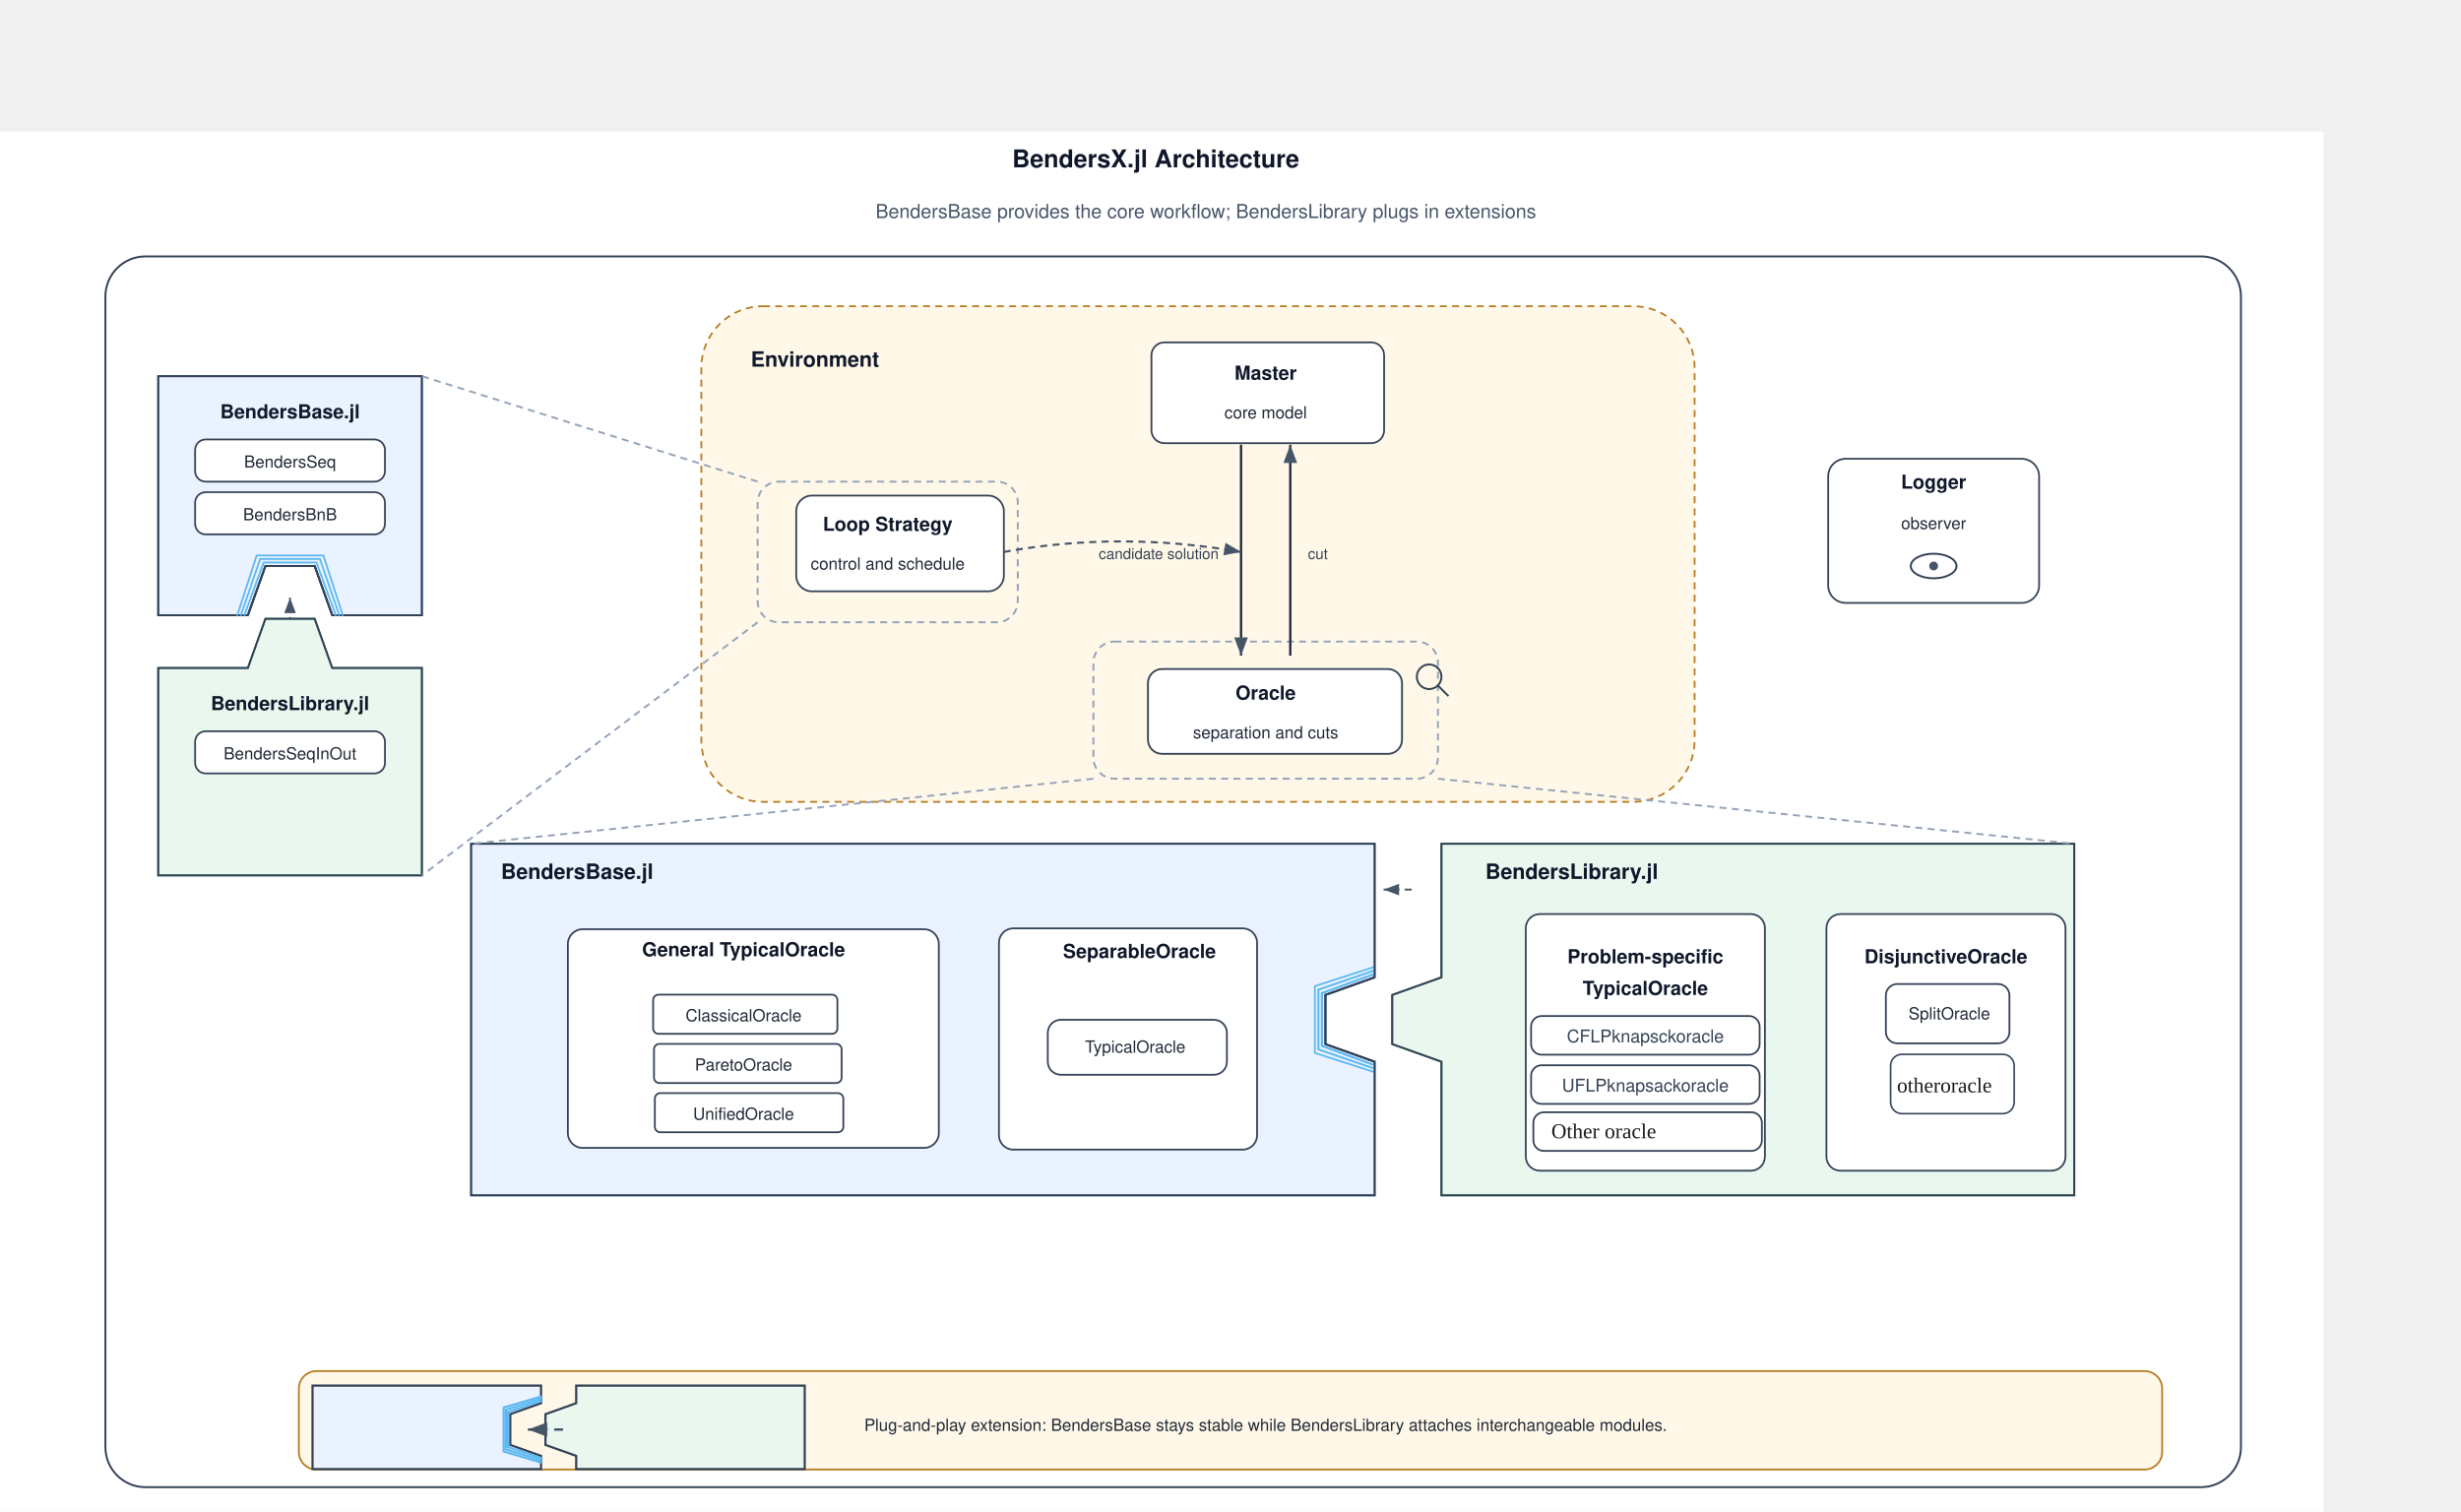
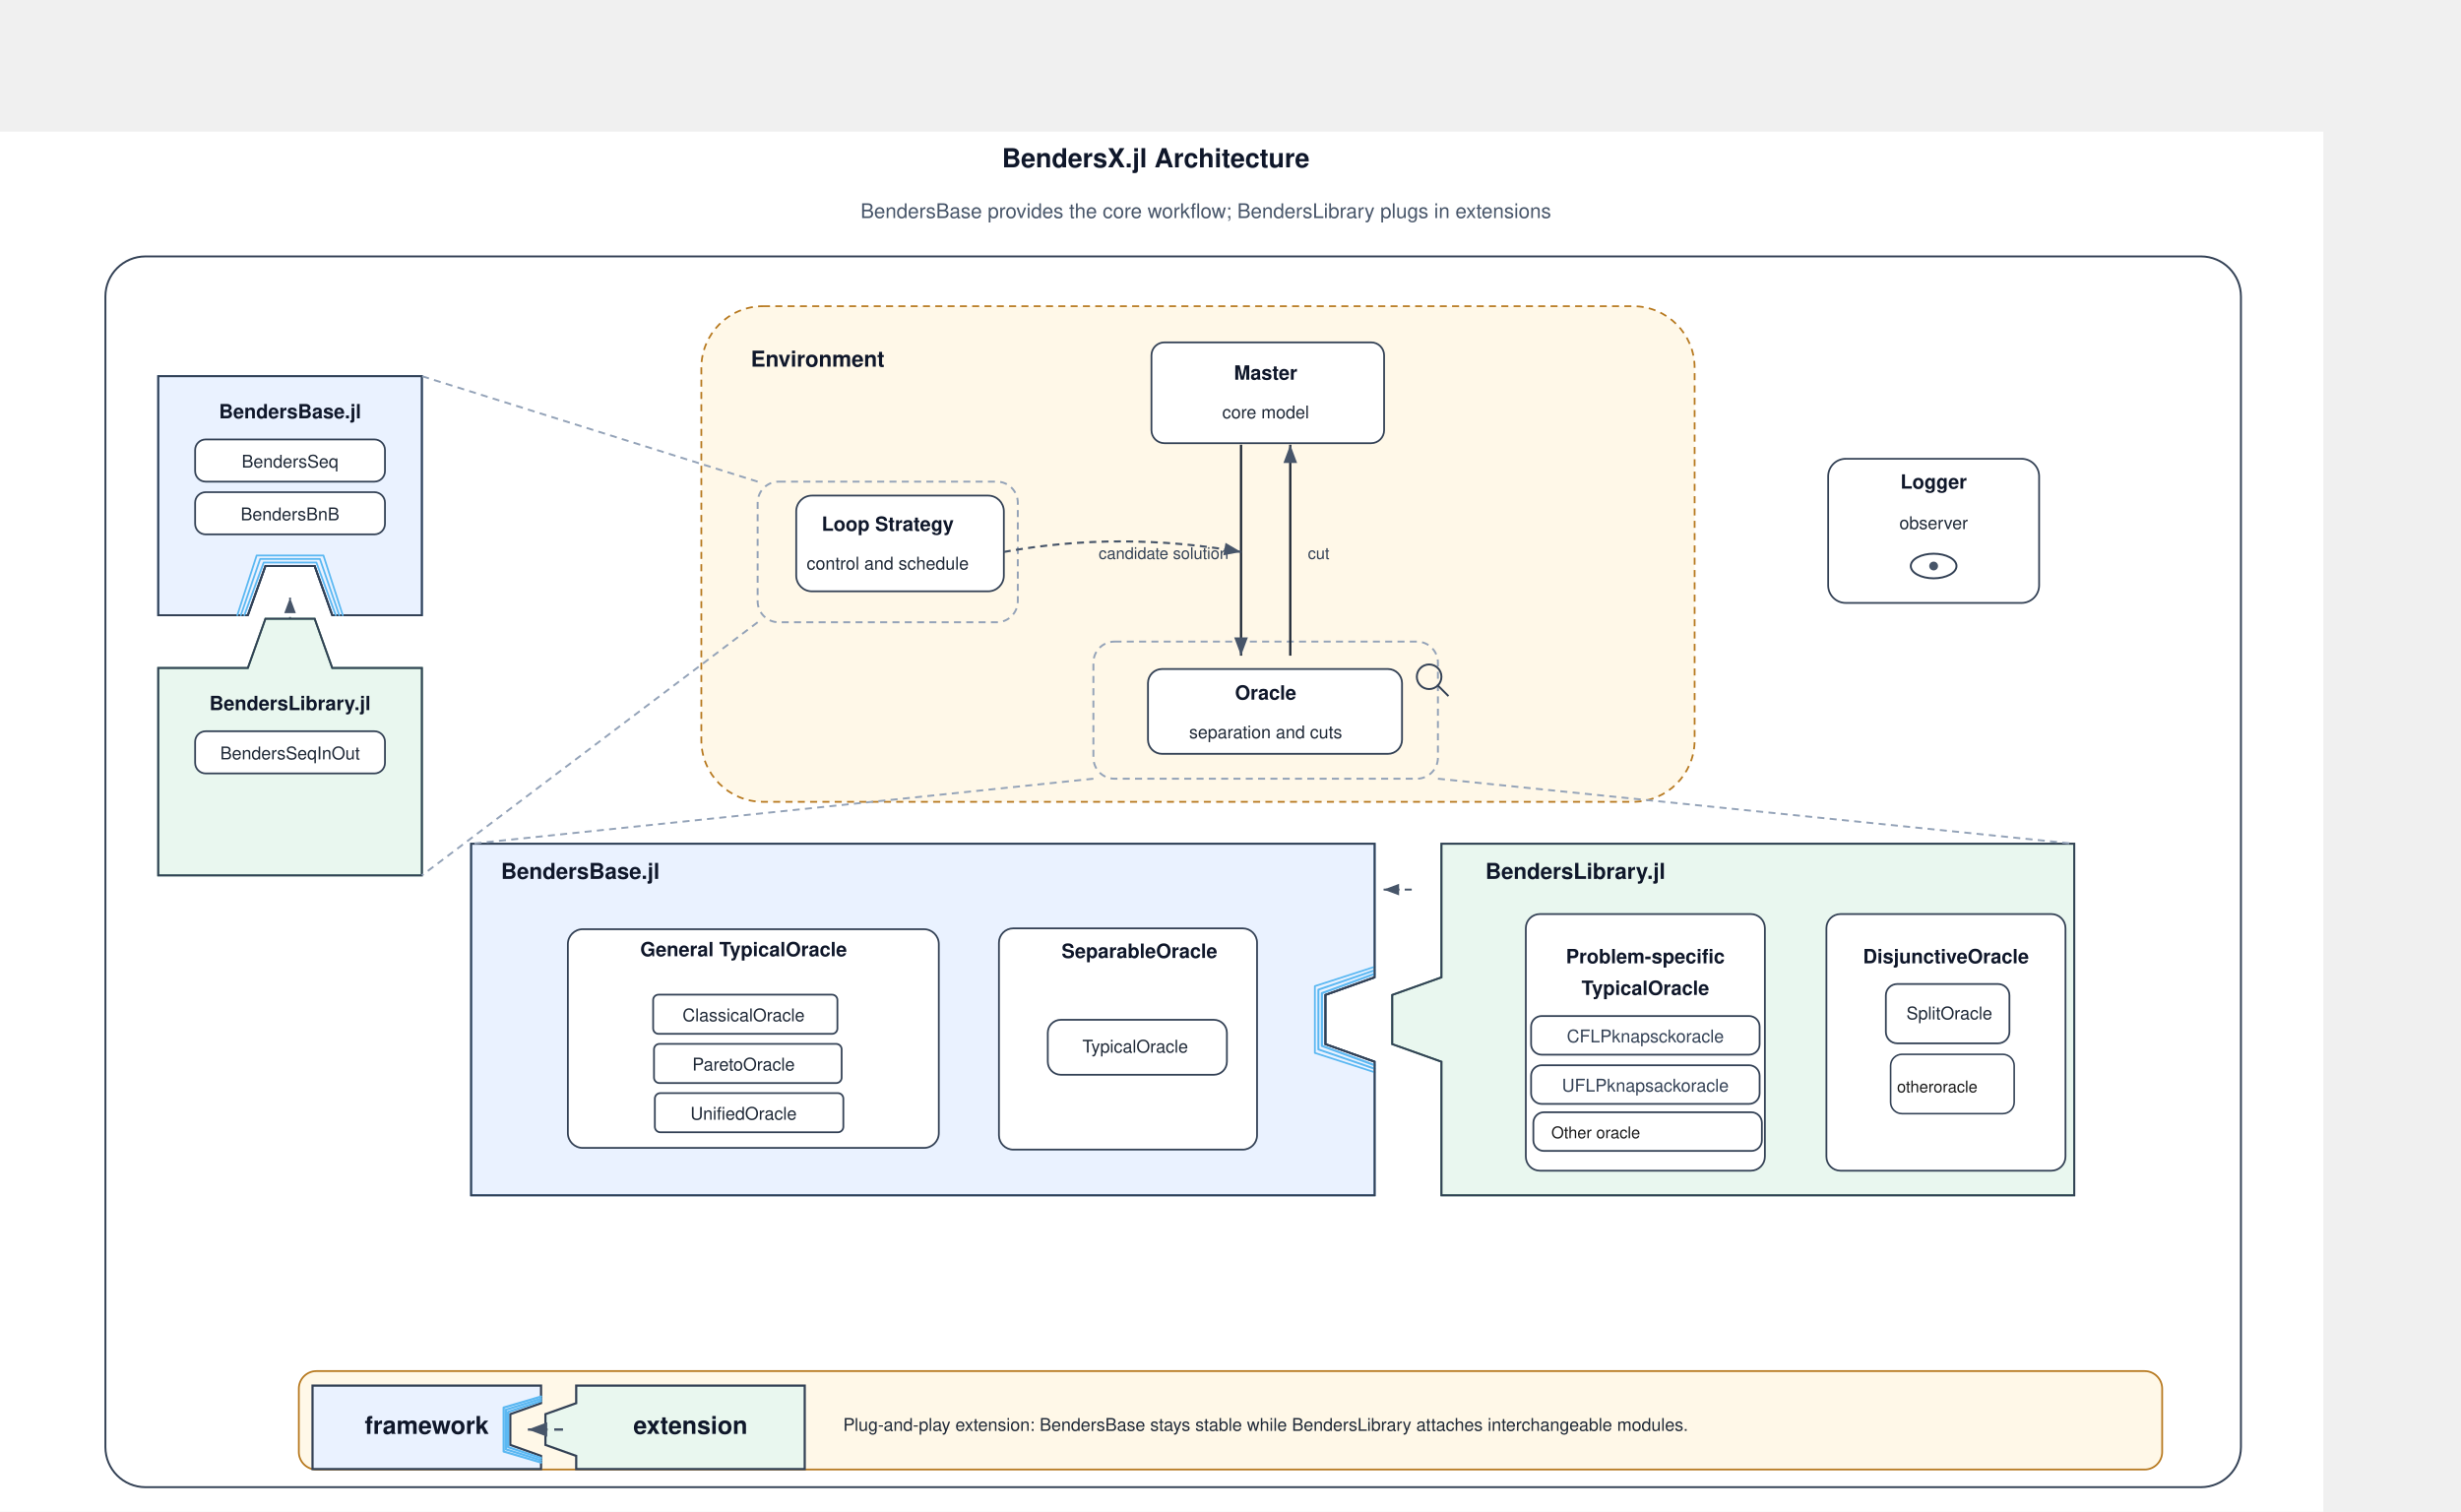
<svg xmlns="http://www.w3.org/2000/svg" width="1400" height="860" viewBox="0 0 1400 860" version="1.1" id="svg50">
  <defs id="defs1">
    <rect x="1113.652" y="615.528" width="6.281" height="22.225" id="rect51" />
    <style id="style1">
      .title {
-         font-family: "Helvetica", Arial, sans-serif;
-         font-size: 14px;
+         font-family: "Segoe UI", "Microsoft YaHei", "PingFang SC", "Helvetica", Arial, sans-serif;
+         font-size: 15px;
        font-weight: 700;
        fill: #0F172A;
      }

      .subtitle {
-         font-family: "Helvetica", Arial, sans-serif;
-         font-size: 11px;
+         font-family: "Segoe UI", "Microsoft YaHei", "PingFang SC", "Helvetica", Arial, sans-serif;
+         font-size: 11.5px;
        fill: #475569;
      }

      .cluster-title {
-         font-family: "Helvetica", Arial, sans-serif;
-         font-size: 12px;
+         font-family: "Segoe UI", "Microsoft YaHei", "PingFang SC", "Helvetica", Arial, sans-serif;
+         font-size: 12.5px;
        font-weight: 700;
        fill: #0F172A;
      }

      .box-title {
-         font-family: "Helvetica", Arial, sans-serif;
-         font-size: 11px;
+         font-family: "Segoe UI", "Microsoft YaHei", "PingFang SC", "Helvetica", Arial, sans-serif;
+         font-size: 11.2px;
        font-weight: 700;
        fill: #0F172A;
      }

      .box-text {
-         font-family: "Helvetica", Arial, sans-serif;
-         font-size: 9.5px;
+         font-family: "Segoe UI", "Microsoft YaHei", "PingFang SC", "Helvetica", Arial, sans-serif;
+         font-size: 10px;
        fill: #1F2937;
      }

      .label {
-         font-family: "Helvetica", Arial, sans-serif;
-         font-size: 8.5px;
+         font-family: "Segoe UI", "Microsoft YaHei", "PingFang SC", "Helvetica", Arial, sans-serif;
+         font-size: 9.2px;
        fill: #334155;
      }

      .outer {
        fill: none;
        stroke: #334155;
        stroke-width: 1.1;
      }

      .loop {
        fill: #FFF8E8;
        stroke: #B7791F;
        stroke-width: 1.0;
        stroke-dasharray: 4 3;
      }

      .base {
        fill: #EAF2FF;
        stroke: #2B6CB0;
        stroke-width: 1.0;
      }

      .ext {
        fill: #E9F7EF;
        stroke: #2F855A;
        stroke-width: 1.0;
      }

      .box {
        fill: #FFFFFF;
        stroke: #334155;
        stroke-width: 1.0;
      }

      .band {
        fill: #FFF8E8;
        stroke: #B7791F;
        stroke-width: 1.0;
      }

      .arrow {
        stroke: #1F2937;
        stroke-width: 1.3;
        fill: none;
        marker-end: url(#arrow);
      }

      .arrow-dashed {
        stroke: #475569;
        stroke-width: 1.2;
        fill: none;
        stroke-dasharray: 4 3;
        marker-end: url(#arrow);
      }

      .zoom-line {
        stroke: #94A3B8;
        stroke-width: 1.1;
        fill: none;
        stroke-dasharray: 4 3;
      }

      .zoom-focus {
        fill: none;
        stroke: #94A3B8;
        stroke-width: 1.1;
        stroke-dasharray: 4 3;
      }

      .iface-line {
        fill: none;
        stroke: #5BB8F2;
        stroke-width: 1.0;
        stroke-linecap: round;
        stroke-linejoin: round;
      }
    </style>
    <marker id="arrow" markerWidth="8" markerHeight="8" refX="8" refY="3" orient="auto" markerUnits="strokeWidth">
      <path d="M0,0 L8,3 L0,6 Z" fill="#475569" id="path1" />
    </marker>
  </defs>
  <rect x="0" y="74.888" width="1321.73" height="785.112" fill="#ffffff" id="rect1" style="stroke-width:0.928" />
  <text x="657.483" y="95.213" text-anchor="middle" class="title" id="text1">BendersX.jl Architecture</text>
  <text x="685.989" y="124.045" text-anchor="middle" class="subtitle" id="text2">BendersBase provides the core workflow; BendersLibrary plugs in extensions</text>
  <rect x="59.964" y="145.874" width="1214.847" height="700.161" rx="22.778" class="outer" id="rect2" />
  <rect x="398.972" y="174.197" width="565.056" height="281.955" rx="35.072" class="loop" id="rect3" />
-   <text x="427.127" y="208.59" class="cluster-title" id="text3-1" style="font-weight:700;font-size:12px;font-family:Helvetica, Arial, sans-serif;fill:#0f172a">Environment</text>
+   <text x="427.127" y="208.59" class="cluster-title" id="text3-1">Environment</text>
  <rect x="655.036" y="194.777" width="132.344" height="57.344" rx="7.352" class="box" id="rect4" />
  <text x="720" y="216" text-anchor="middle" class="box-title" id="text4">Master</text>
  <text x="720" y="238" text-anchor="middle" class="box-text" id="text5">core model</text>
  <rect x="452.948" y="281.936" width="118.116" height="54.464" rx="8.948" class="box" id="rect5" />
  <text x="505" y="302" text-anchor="middle" class="box-title" id="text6">Loop Strategy</text>
  <text x="505" y="324" text-anchor="middle" class="box-text" id="text7">control and schedule</text>
  <rect x="431" y="274" width="148" height="80" rx="12" class="zoom-focus" id="rect7" />
  <rect x="653.055" y="380.594" width="144.519" height="48.261" rx="8.029" class="box" style="stroke-width:1.028" id="rect8" />
  <text x="720" y="398" text-anchor="middle" class="box-title" id="text8">Oracle</text>
  <text x="720" y="420" text-anchor="middle" class="box-text" id="text9">separation and cuts</text>
  <rect x="622" y="365" width="196" height="78" rx="12" class="zoom-focus" id="rect9" />
  <circle cx="813" cy="385" r="7" fill="none" stroke="#334155" stroke-width="1.1" id="circle9" />
  <path d="M818,390 L824,396" stroke="#334155" stroke-width="1.1" fill="none" id="path9" />
  <rect x="1040" y="261" width="120" height="82" rx="10" class="box" id="rect10" />
  <text x="1100" y="278" text-anchor="middle" class="box-title" id="text10">Logger</text>
  <text x="1100" y="301" text-anchor="middle" class="box-text" id="text11">observer</text>
  <ellipse cx="1100" cy="322" rx="13" ry="7" fill="none" stroke="#334155" stroke-width="1.1" id="ellipse11" />
  <circle cx="1100" cy="322" r="2.5" fill="#475569" id="circle11" />
  <path d="M706,253 L706,373" class="arrow" id="path11" />
  <text x="625" y="318" class="label" id="text12">candidate solution</text>
  <path d="M734,373 L734,253" class="arrow" id="path12" />
  <text x="744" y="318" class="label" id="text13">cut</text>
  <path d="M571,314 C615,306 660,306 706,314" class="arrow-dashed" id="path13" />
  <path d="M90,214 L240,214 L240,350 L189,350 L179,322 L151,322 L141,350 L90,350 Z" class="base" id="path14" />
  <path d="M90,214 L240,214 L240,350 L189,350 L179,322 L151,322 L141,350 L90,350 Z" class="outer" id="path14-outer" />
  <text x="165" y="238" text-anchor="middle" class="box-title" id="text14">BendersBase.jl</text>
  <rect x="111" y="250" width="108" height="24" rx="6" class="box" id="rect14" />
  <text x="165" y="266" text-anchor="middle" class="box-text" id="text15">BendersSeq</text>
  <rect x="111" y="280" width="108" height="24" rx="6" class="box" id="rect15" />
  <text x="165" y="296" text-anchor="middle" class="box-text" id="text16">BendersBnB</text>
  <path d="M141,350 L151,322 L179,322 L189,350" class="outer" id="path16" />
  <path d="M139,350 L150,320 L180,320 L191,350" class="iface-line" id="path17" />
  <path d="M137,350 L148,318 L182,318 L193,350" class="iface-line" id="path18" />
  <path d="M135,350 L146,316 L184,316 L195,350" class="iface-line" id="path19" />
  <path d="M165,390 L165,340" stroke="#475569" stroke-width="1.1" stroke-dasharray="4 3" fill="none" marker-end="url(#arrow)" id="path20" />
  <path d="M90,380 L141,380 L151,352 L179,352 L189,380 L240,380 L240,498 L90,498 Z" class="ext" id="path21" />
  <path d="M90,380 L141,380 L151,352 L179,352 L189,380 L240,380 L240,498 L90,498 Z" class="outer" id="path21-outer" />
  <text x="165" y="404" text-anchor="middle" class="box-title" id="text21">BendersLibrary.jl</text>
  <rect x="111" y="416" width="108" height="24" rx="6" class="box" id="rect21" />
  <text x="165" y="432" text-anchor="middle" class="box-text" id="text22">BendersSeqInOut</text>
  <path d="M268,480 L782,480 L782,556 L754,566 L754,594 L782,604 L782,680 L268,680 Z" class="base" id="path22" />
  <path d="M782,554 L752,565 L752,595 L782,606" class="iface-line" id="path24-4-5" style="fill:none;stroke:#5bb8f2;stroke-width:1.215;stroke-linecap:round;stroke-linejoin:round" />
  <path d="M782,552 L750,563 L750,597 L782,608" class="iface-line" id="path24-4-2" style="fill:none;stroke:#5bb8f2;stroke-width:1.113;stroke-linecap:round;stroke-linejoin:round" />
  <path d="M782,550 L748,561 L748,599 L782,610" class="iface-line" id="path24-4-3" />
  <path d="M268,480 L782,480 L782,556 L754,566 L754,594 L782,604 L782,680 L268,680 Z" class="outer" id="path23" />
  <path d="M782,556 L754,566 L754,594 L782,604" class="outer" id="path24" />
  <text x="285" y="500" class="cluster-title" id="text25">BendersBase.jl</text>
  <rect x="323.048" y="528.621" width="211.017" height="124.41" rx="8.441" class="box" id="rect25" />
  <text x="423" y="544" text-anchor="middle" class="box-title" id="text26">General TypicalOracle</text>
  <rect x="371.556" y="565.859" width="104.821" height="22.282" rx="3.053" class="box" id="rect26" />
  <text x="423" y="581" text-anchor="middle" class="box-text" id="text27">ClassicalOracle</text>
  <rect x="372.042" y="593.862" width="106.748" height="22.276" rx="3.109" class="box" id="rect27" />
  <text x="423" y="609" text-anchor="middle" class="box-text" id="text28">ParetoOracle</text>
  <rect x="372.526" y="621.863" width="107.229" height="22.274" rx="3.123" class="box" id="rect28" />
  <text x="423" y="637" text-anchor="middle" class="box-text" id="text29">UnifiedOracle</text>
  <rect x="568.279" y="528.133" width="146.824" height="125.869" rx="8.157" class="box" id="rect29" />
  <text x="648.213" y="544.966" text-anchor="middle" class="box-title" id="text30">SeparableOracle</text>
  <rect x="596.061" y="580.151" width="101.89" height="31.272" rx="7.41" class="box" id="rect30" />
  <text x="645.798" y="598.82" text-anchor="middle" class="box-text" id="text31">TypicalOracle</text>
  <path d="M820,480 L1180,480 L1180,680 L820,680 L820,604 L792,594 L792,566 L820,556 Z" class="ext" id="path31" />
  <path d="M820,480 L1180,480 L1180,680 L820,680 L820,604 L792,594 L792,566 L820,556 Z" class="outer" id="path32" />
  <path d="m 803.101,506.079 h -16" stroke="#475569" stroke-width="1.1" stroke-dasharray="4, 3" fill="none" marker-end="url(#arrow)" id="path35" />
  <text x="845" y="500" class="cluster-title" id="text35">BendersLibrary.jl</text>
  <rect x="868" y="520" width="136" height="146" rx="8" class="box" id="rect35" />
  <rect x="872.287" y="632.747" width="130" height="22" rx="6" class="box" id="rect37-3" style="fill:#ffffff;stroke:#334155;stroke-width:1" />
  <text x="936" y="548" text-anchor="middle" class="box-title" id="text36">Problem-specific</text>
  <text x="936" y="566" text-anchor="middle" class="box-title" id="text37">TypicalOracle</text>
  <rect x="871" y="578" width="130" height="22" rx="6" class="box" id="rect37" />
  <text x="936" y="593" text-anchor="middle" class="label" style="font-size:10px;" id="text38">CFLPknapsckoracle</text>
  <rect x="871" y="606" width="130" height="22" rx="6" class="box" id="rect38" />
  <text x="936" y="621" text-anchor="middle" class="label" style="font-size:10px;" id="text39">UFLPknapsackoracle</text>
  <rect x="1039" y="520" width="136" height="146" rx="8" class="box" id="rect39" />
  <rect x="1075.521" y="599.79" width="70.296" height="33.745" rx="6.475" class="box" id="rect40-2" style="fill:#ffffff;stroke:#334155;stroke-width:0.906" />
  <text x="1107" y="548" text-anchor="middle" class="box-title" id="text40">DisjunctiveOracle</text>
  <rect x="1072.818" y="559.796" width="70.296" height="33.745" rx="6.475" class="box" id="rect40" />
  <text x="1108.933" y="579.91" text-anchor="middle" class="box-text" id="text41">SplitOracle</text>
  <path d="M431,274 L240,214" class="zoom-line" id="path41" />
  <path d="M431,354 L240,498" class="zoom-line" id="path42" />
  <path d="M622,443 L268,480" class="zoom-line" id="path43" />
  <path d="M818,443 L1180,480" class="zoom-line" id="path44" />
  <rect x="170" y="780" width="1060" height="56" rx="10" class="band" id="rect44" />
  <g transform="matrix(1.25,0,0,1.25,177.789,780.749)" id="g50">
    <path d="M 0,6 H 104 V 14 L 90,19 V 33 L 104,38 V 44 H 0 Z" fill="#eaf2ff" stroke="#334155" stroke-width="1" id="path45" />
    <path d="M 104,13 L 89,18 V 34 L 104,39" class="iface-line" id="path46" />
    <path d="M 104,12 L 88,17 V 35 L 104,40" class="iface-line" id="path47" />
    <path d="M 104,11 L 87,16 V 36 L 104,41" class="iface-line" id="path47-2" />
    <path d="M 120,6 H 224 V 44 H 120 V 38 L 106,33 V 19 L 120,14 Z" fill="#e9f7ef" stroke="#334155" stroke-width="1" id="path48" />
    <path d="M 114,26 H 98" stroke="#475569" stroke-width="1.1" stroke-dasharray="4, 3" fill="none" marker-end="url(#arrow)" id="path50" />
+     <text x="52" y="28" text-anchor="middle" class="box-title" id="text54">framework</text>
+     <text x="172" y="28" text-anchor="middle" class="box-title" id="text55">extension</text>
  </g>
  <text x="720" y="814" text-anchor="middle" class="box-text" id="text50">Plug-and-play extension: BendersBase stays stable while
    BendersLibrary attaches interchangeable modules.</text>
  <text xml:space="preserve" id="text51" style="writing-mode:lr-tb;direction:ltr;white-space:pre;shape-inside:url(#rect51);display:inline;fill:#1a1a1a" />
-   <text xml:space="preserve" style="writing-mode:lr-tb;direction:ltr;fill:#1a1a1a" x="1079.157" y="621.427" id="text52">
+   <text xml:space="preserve" class="label" style="writing-mode:lr-tb;direction:ltr;fill:#1a1a1a" x="1079.157" y="621.427" id="text52">
    <tspan id="tspan52" x="1079.157" y="621.427">otheroracle</tspan>
  </text>
-   <text xml:space="preserve" style="writing-mode:lr-tb;direction:ltr;fill:#1a1a1a" x="882.517" y="647.517" id="text53">
+   <text xml:space="preserve" class="label" style="writing-mode:lr-tb;direction:ltr;fill:#1a1a1a" x="882.517" y="647.517" id="text53">
    <tspan id="tspan53" x="882.517" y="647.517">Other oracle</tspan>
  </text>
</svg>
